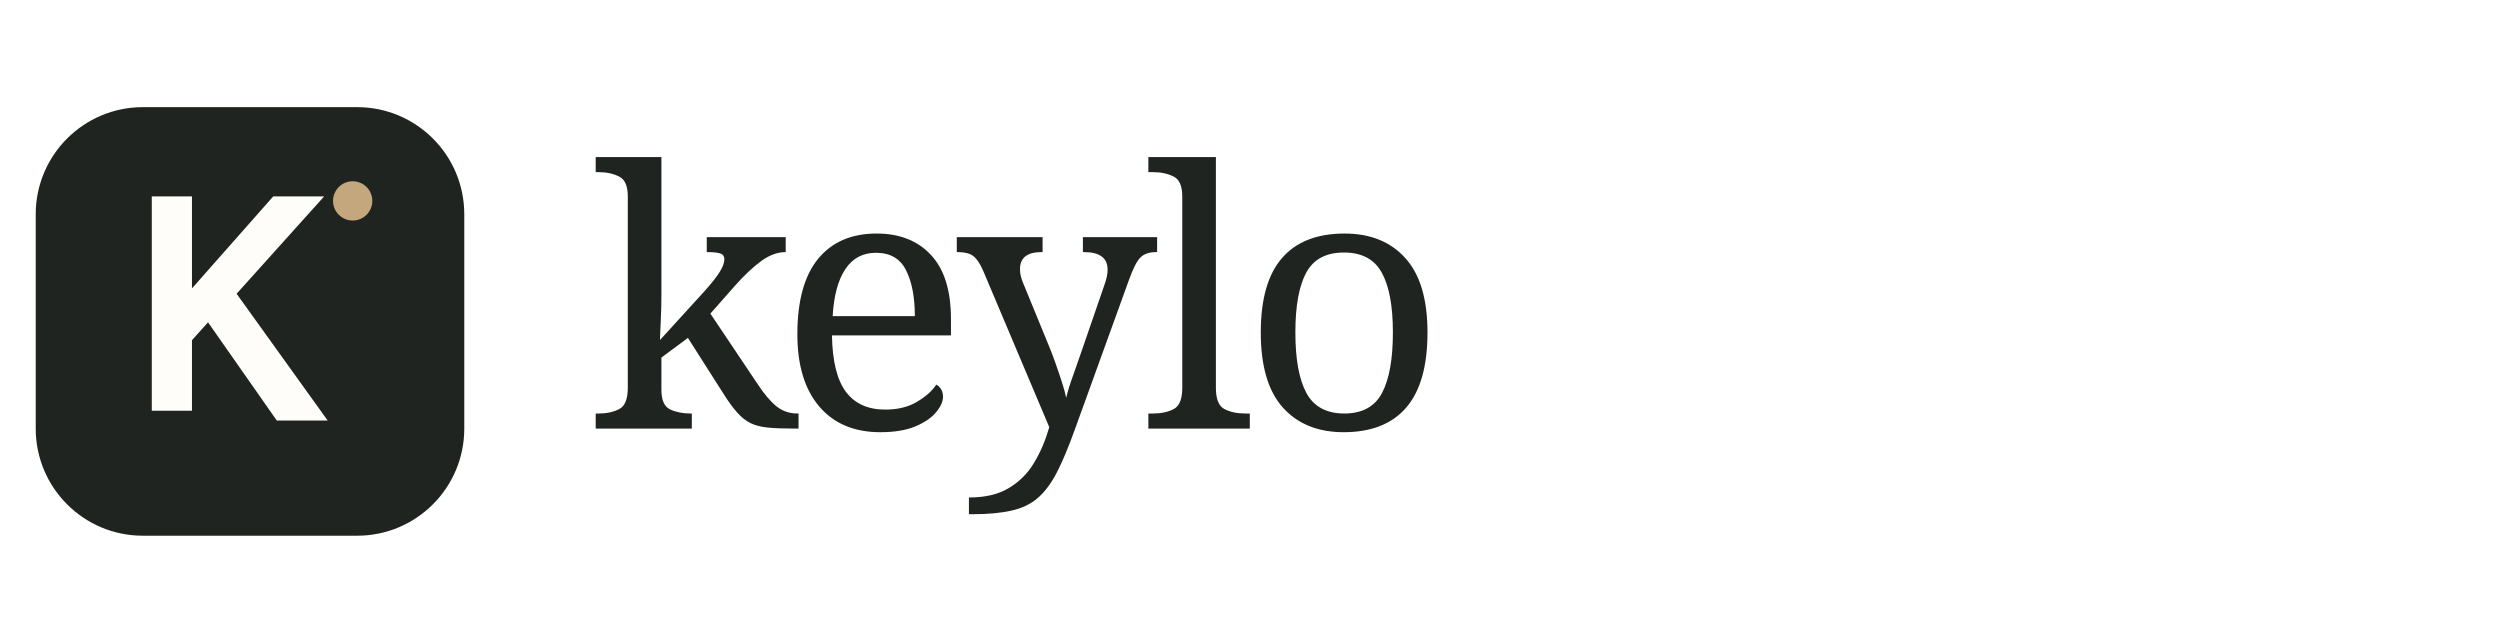
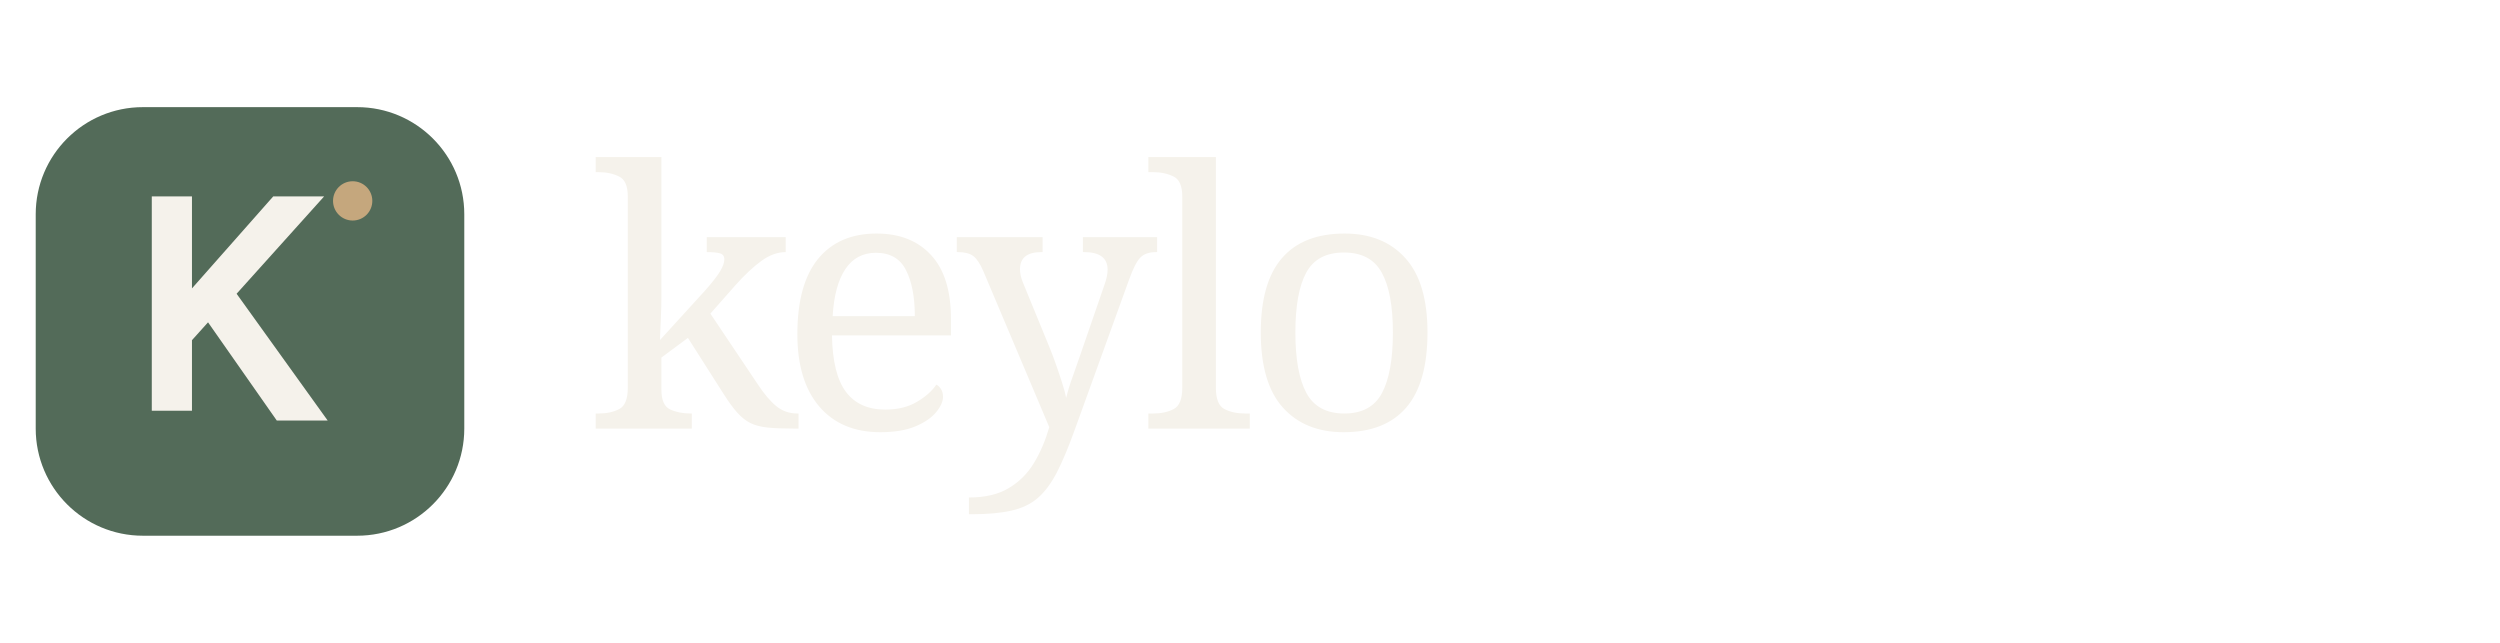
<svg xmlns="http://www.w3.org/2000/svg" viewBox="0 0 280 72" width="280" height="72">
-   <rect x="4" y="12" width="48" height="48" rx="12" fill="#1F2421" />
-   <path d="M17 46V22h4.5v10.3l9.1-10.3h5.7l-9.8 10.9 10.2 14.2h-5.7l-7.7-11-1.8 2V46H17Z" fill="#FFFDF9" />
+   <style>
+     .keylo-wordmark { fill: #F5F2EB; }
+     @media (prefers-color-scheme: light) {
+       .keylo-wordmark { fill: #1F2421; }
+     }
+     @media (prefers-color-scheme: dark) {
+       .keylo-wordmark { fill: #F5F2EB; }
+     }
+   </style>
+   <rect x="4" y="12" width="48" height="48" rx="12" fill="#536B59" />
+   <path d="M17 46V22h4.5v10.3l9.1-10.3h5.7l-9.8 10.9 10.2 14.2h-5.7l-7.7-11-1.8 2V46H17Z" fill="#F5F2EB" />
  <circle cx="39.5" cy="22.5" r="2.2" fill="#C5A77D" />
-   <text x="66" y="48" font-family="'DM Serif Display', Georgia, serif" font-size="40" font-weight="400" fill="#1F2421" letter-spacing="-1.5">keylo</text>
+   <text class="keylo-wordmark" x="66" y="48" font-family="'DM Serif Display', Georgia, serif" font-size="40" font-weight="400" fill="#F5F2EB" letter-spacing="-1.5">keylo</text>
</svg>
